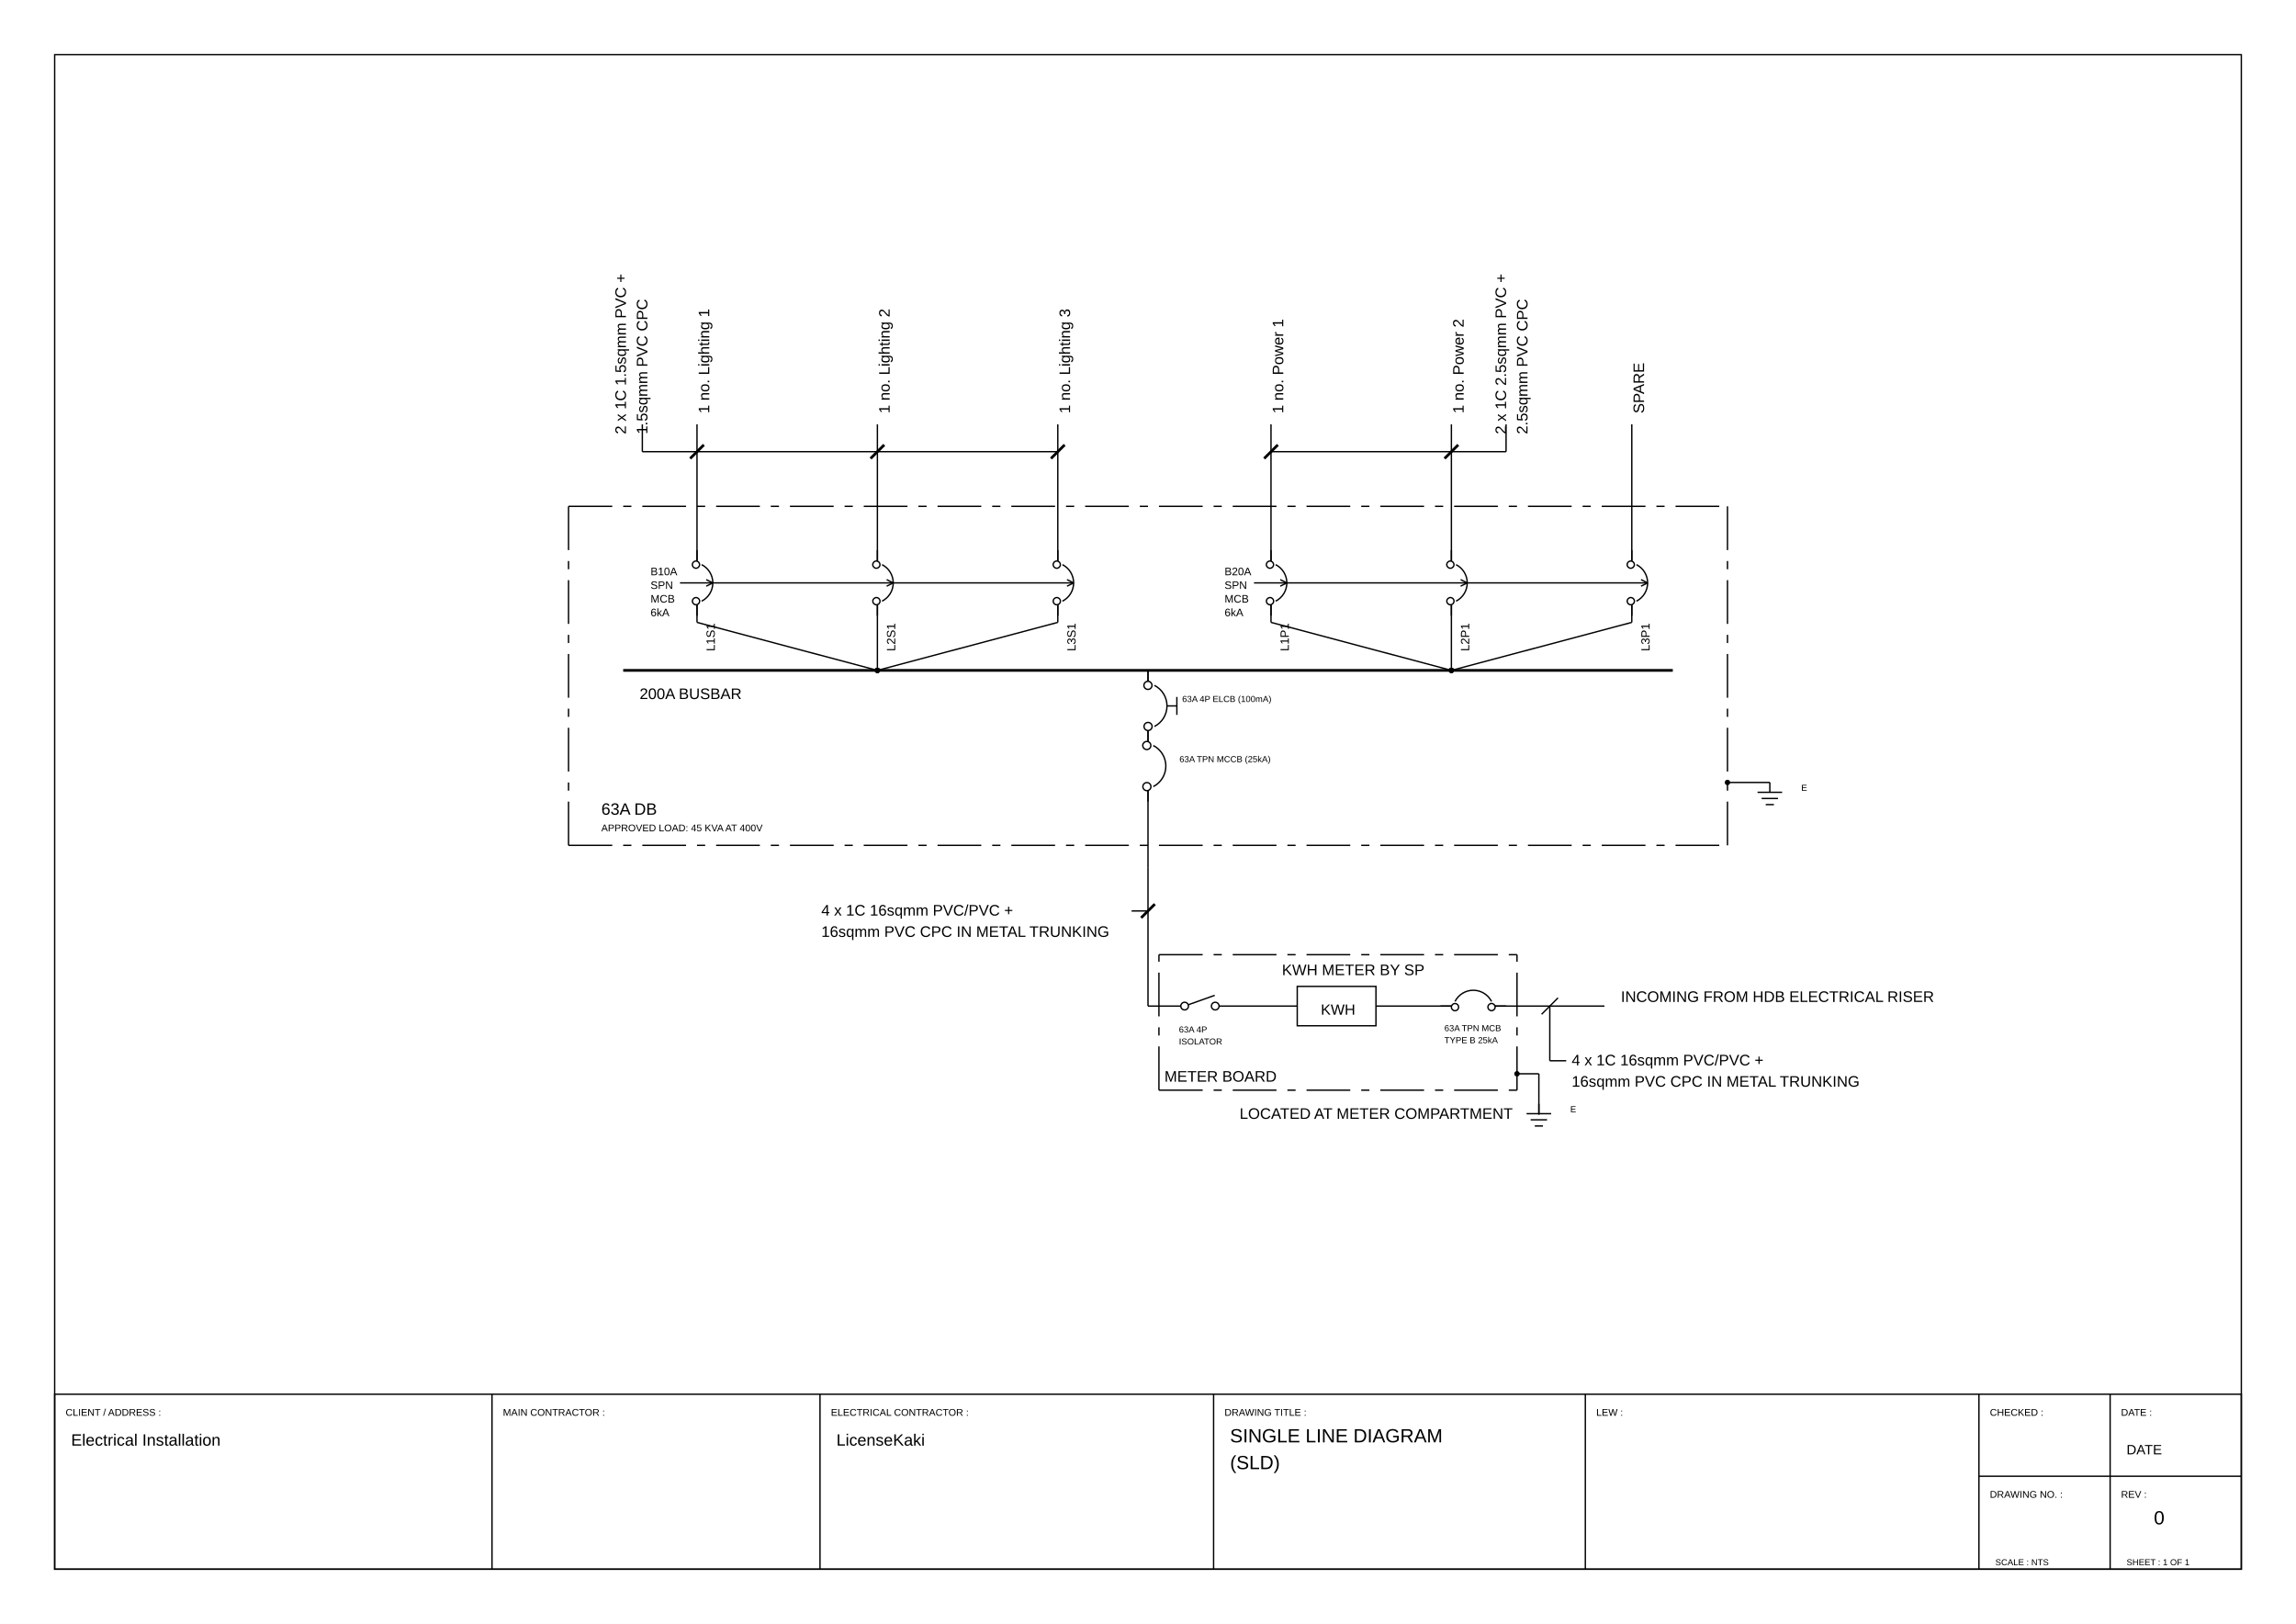
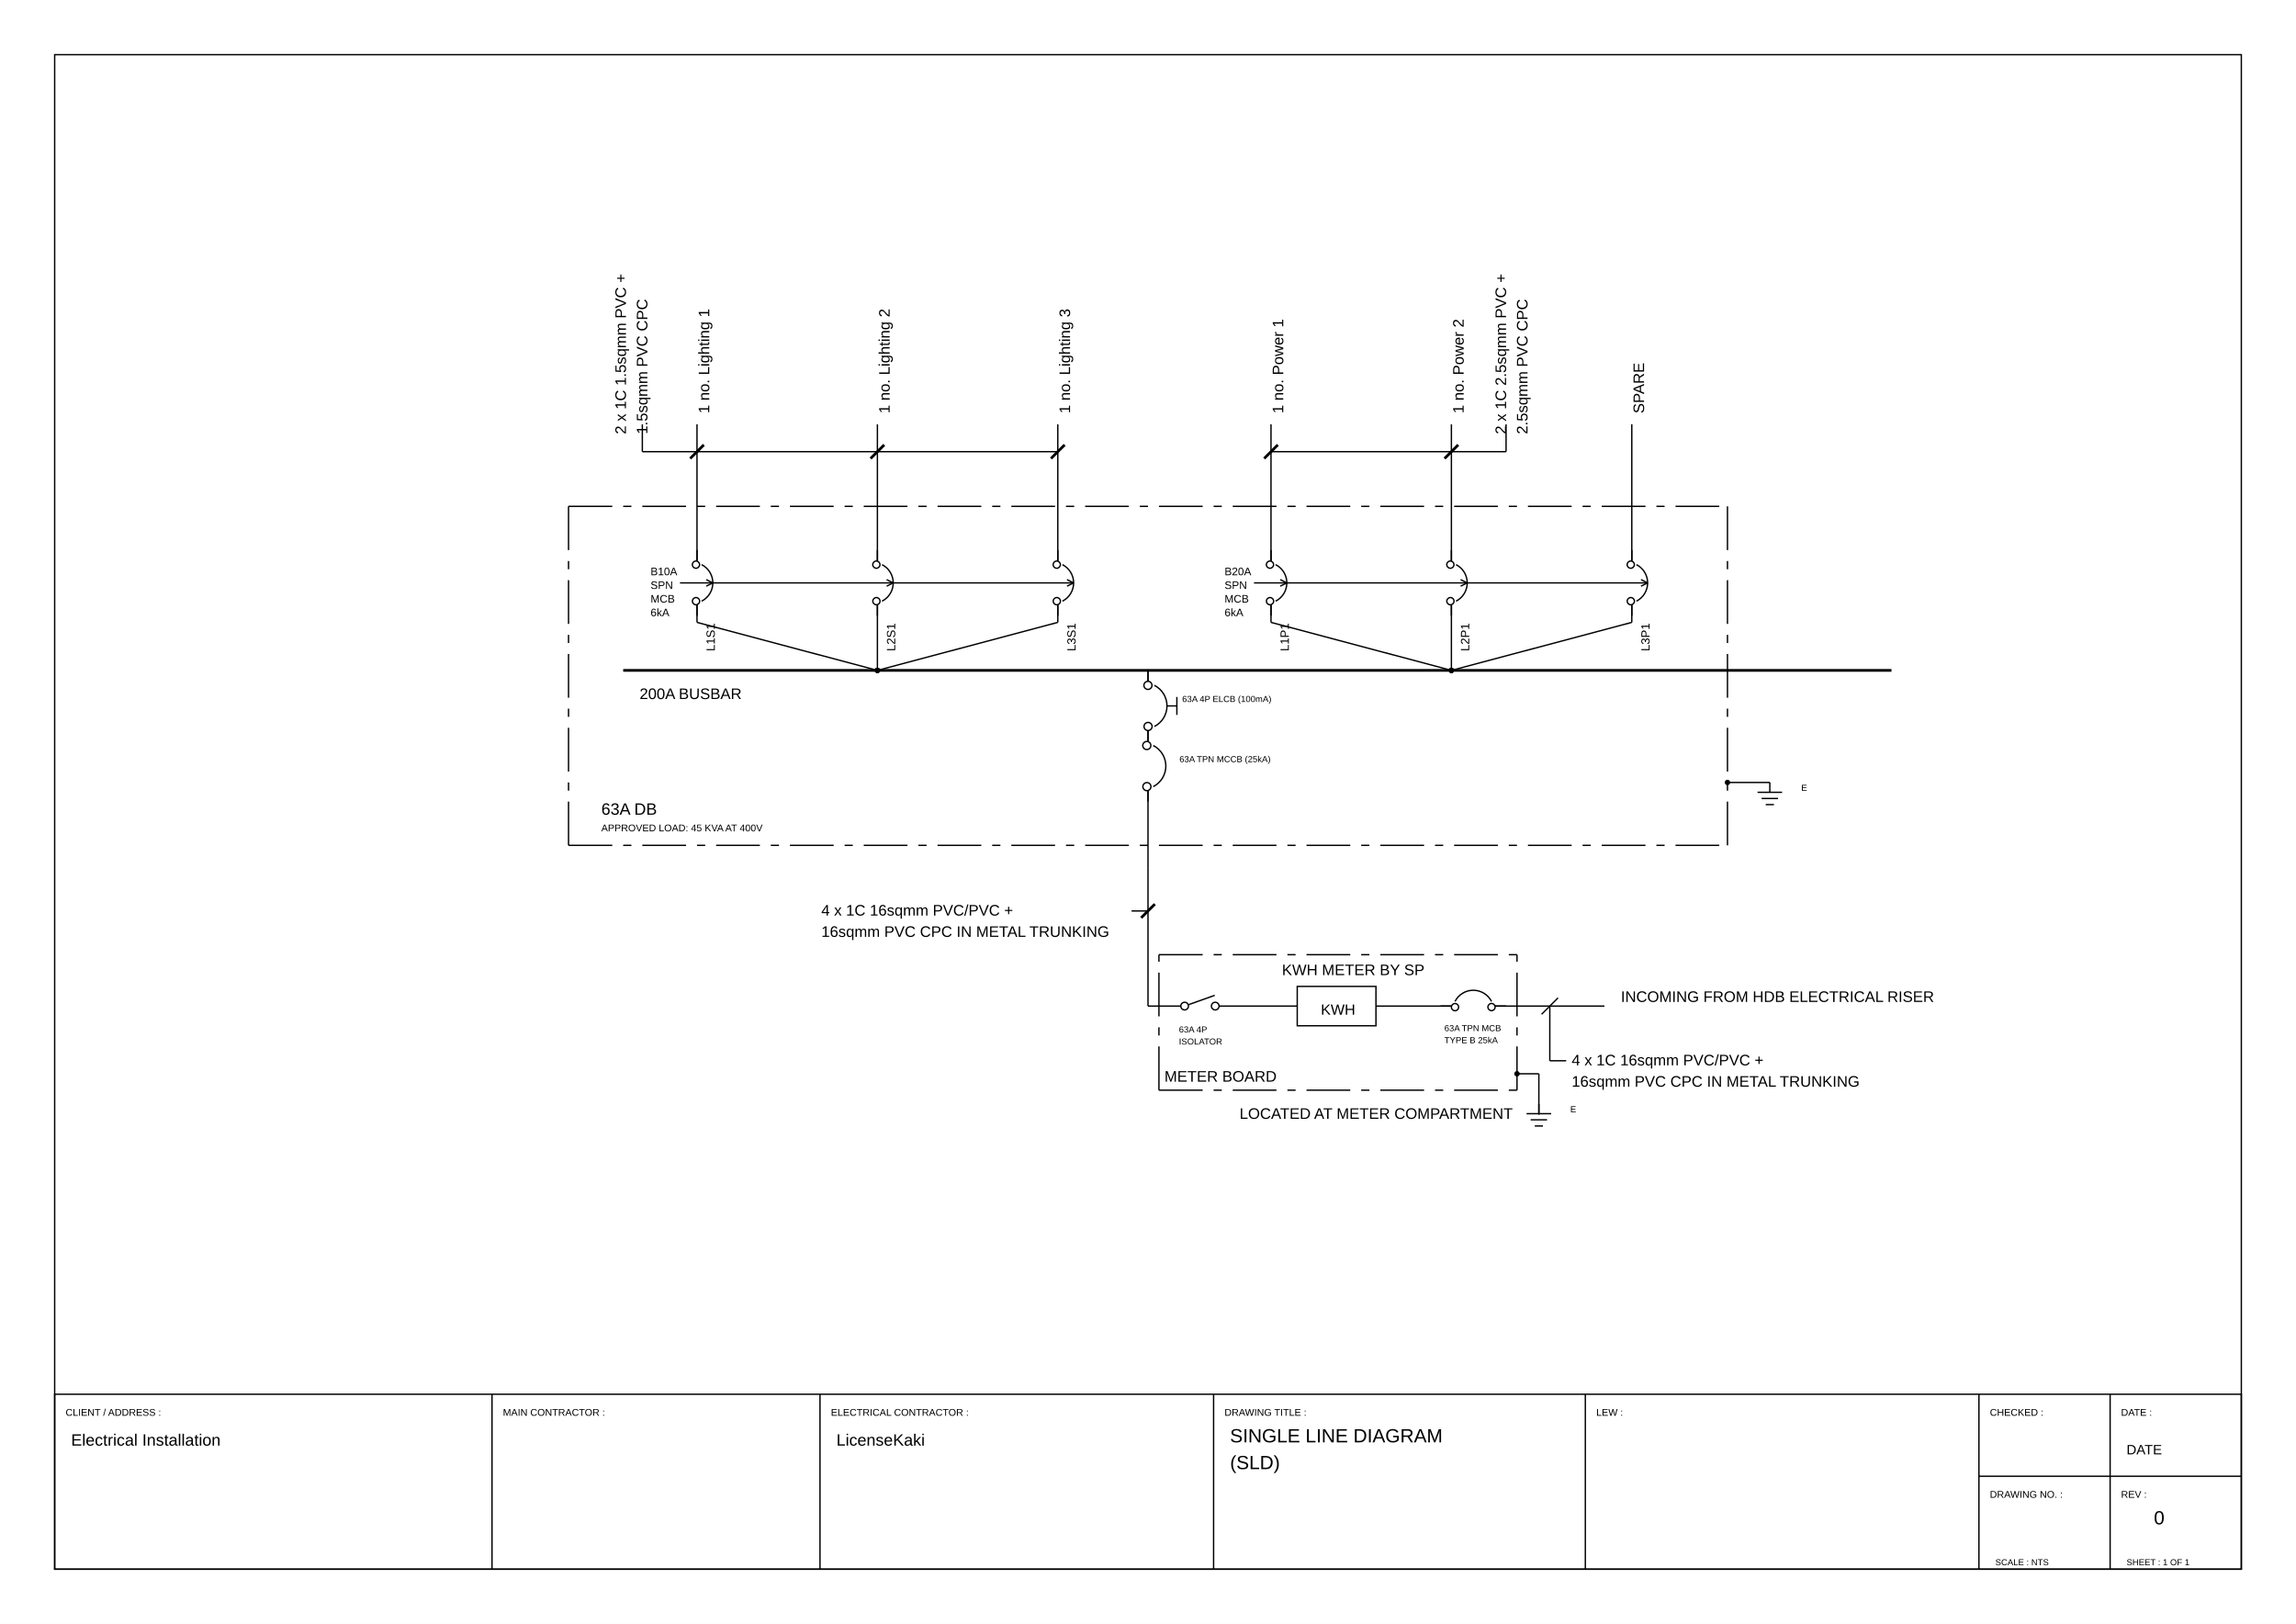
<svg xmlns="http://www.w3.org/2000/svg" viewBox="0 0 420.0 297.0" width="420.0mm" height="297.0mm">
  <rect width="420.0" height="297.0" fill="white" />
  <polygon points="10.00,287.00 410.00,287.00 410.00,10.00 10.00,10.00" stroke="#000000" stroke-width="0.25" fill="none" />
  <polygon points="10.00,287.00 410.00,287.00 410.00,255.00 10.00,255.00" stroke="#000000" stroke-width="0.25" fill="none" />
  <line x1="90.00" y1="255.00" x2="90.00" y2="287.00" stroke="#000000" stroke-width="0.25" fill="none" />
  <line x1="150.00" y1="255.00" x2="150.00" y2="287.00" stroke="#000000" stroke-width="0.25" fill="none" />
  <line x1="222.00" y1="255.00" x2="222.00" y2="287.00" stroke="#000000" stroke-width="0.25" fill="none" />
  <line x1="290.00" y1="255.00" x2="290.00" y2="287.00" stroke="#000000" stroke-width="0.25" fill="none" />
  <line x1="362.00" y1="255.00" x2="362.00" y2="287.00" stroke="#000000" stroke-width="0.25" fill="none" />
  <line x1="362.00" y1="270.00" x2="410.00" y2="270.00" stroke="#000000" stroke-width="0.25" fill="none" />
  <line x1="386.00" y1="255.00" x2="386.00" y2="287.00" stroke="#000000" stroke-width="0.25" fill="none" />
  <text x="12.00" y="258.94" font-family="Arial, Helvetica, sans-serif" font-size="1.8" fill="#000000">CLIENT / ADDRESS :</text>
  <text x="92.00" y="258.94" font-family="Arial, Helvetica, sans-serif" font-size="1.8" fill="#000000">MAIN CONTRACTOR :</text>
  <text x="152.00" y="258.94" font-family="Arial, Helvetica, sans-serif" font-size="1.8" fill="#000000">ELECTRICAL CONTRACTOR :</text>
  <text x="224.00" y="258.94" font-family="Arial, Helvetica, sans-serif" font-size="1.8" fill="#000000">DRAWING TITLE :</text>
  <text x="292.00" y="258.94" font-family="Arial, Helvetica, sans-serif" font-size="1.8" fill="#000000">LEW :</text>
  <text x="364.00" y="258.94" font-family="Arial, Helvetica, sans-serif" font-size="1.8" fill="#000000">CHECKED :</text>
  <text x="388.00" y="258.94" font-family="Arial, Helvetica, sans-serif" font-size="1.8" fill="#000000">DATE :</text>
  <text x="364.00" y="273.94" font-family="Arial, Helvetica, sans-serif" font-size="1.8" fill="#000000">DRAWING NO. :</text>
  <text x="388.00" y="273.94" font-family="Arial, Helvetica, sans-serif" font-size="1.8" fill="#000000">REV :</text>
  <circle cx="216.70" cy="184.01" r="0.70" stroke="#000000" stroke-width="0.25" fill="none" />
  <circle cx="222.30" cy="184.01" r="0.70" stroke="#000000" stroke-width="0.25" fill="none" />
  <polyline points="217.36,183.77 222.21,182.04" stroke="#000000" stroke-width="0.25" fill="none" />
  <text x="215.66" y="188.84" font-family="Arial, Helvetica, sans-serif" font-size="1.6" fill="#000000">
    <tspan x="215.66">63A 4P</tspan>
    <tspan x="215.66" dy="2.2">ISOLATOR</tspan>
  </text>
  <polygon points="237.30,180.41 251.70,180.41 251.70,187.61 237.30,187.61" stroke="#000000" stroke-width="0.25" fill="none" />
  <text x="241.62" y="185.58" font-family="Arial, Helvetica, sans-serif" font-size="2.7" fill="#000000">KWH</text>
  <text x="234.50" y="178.35" font-family="Arial, Helvetica, sans-serif" font-size="2.8" fill="#000000">KWH METER BY SP</text>
  <path d="M 272.84,183.16 A 3.75,3.75 0 0,0 266.16,183.16" stroke="#000000" stroke-width="0.25" fill="none" />
  <circle cx="266.16" cy="184.20" r="0.66" stroke="#000000" stroke-width="0.25" fill="none" />
  <circle cx="272.84" cy="184.19" r="0.66" stroke="#000000" stroke-width="0.25" fill="none" />
  <line x1="265.50" y1="184.01" x2="263.50" y2="184.01" stroke="#000000" stroke-width="0.25" fill="none" />
  <line x1="273.50" y1="184.01" x2="275.50" y2="184.01" stroke="#000000" stroke-width="0.25" fill="none" />
  <text x="264.22" y="188.59" font-family="Arial, Helvetica, sans-serif" font-size="1.6" fill="#000000">
    <tspan x="264.22">63A TPN MCB</tspan>
    <tspan x="264.22" dy="2.2">TYPE B 25kA</tspan>
  </text>
  <text x="296.50" y="183.25" font-family="Arial, Helvetica, sans-serif" font-size="2.8" fill="#000000">INCOMING FROM HDB ELECTRICAL RISER</text>
  <text x="287.50" y="194.85" font-family="Arial, Helvetica, sans-serif" font-size="2.8" fill="#000000">
    <tspan x="287.50">4 x 1C 16sqmm PVC/PVC +</tspan>
    <tspan x="287.50" dy="3.9">16sqmm PVC CPC IN METAL TRUNKING</tspan>
  </text>
  <text x="150.24" y="167.45" font-family="Arial, Helvetica, sans-serif" font-size="2.8" fill="#000000">
    <tspan x="150.24">4 x 1C 16sqmm PVC/PVC +</tspan>
    <tspan x="150.24" dy="3.9">16sqmm PVC CPC IN METAL TRUNKING</tspan>
  </text>
  <text x="213.00" y="197.83" font-family="Arial, Helvetica, sans-serif" font-size="2.8" fill="#000000">METER BOARD</text>
  <text x="226.75" y="204.63" font-family="Arial, Helvetica, sans-serif" font-size="2.8" fill="#000000">LOCATED AT METER COMPARTMENT</text>
  <line x1="281.50" y1="201.89" x2="281.50" y2="203.69" stroke="#000000" stroke-width="0.25" fill="none" />
  <line x1="279.25" y1="203.69" x2="283.75" y2="203.69" stroke="#000000" stroke-width="0.25" fill="none" />
  <line x1="280.00" y1="204.81" x2="283.00" y2="204.81" stroke="#000000" stroke-width="0.25" fill="none" />
  <line x1="280.75" y1="205.94" x2="282.25" y2="205.94" stroke="#000000" stroke-width="0.25" fill="none" />
  <text x="287.25" y="203.42" font-family="Arial, Helvetica, sans-serif" font-size="1.6" fill="#000000">E</text>
  <path d="M 210.96,143.87 A 4.22,4.22 0 0,0 210.96,136.35" stroke="#000000" stroke-width="0.25" fill="none" />
  <circle cx="209.78" cy="136.35" r="0.74" stroke="#000000" stroke-width="0.25" fill="none" />
  <circle cx="209.80" cy="143.87" r="0.74" stroke="#000000" stroke-width="0.25" fill="none" />
  <line x1="210.00" y1="144.61" x2="210.00" y2="146.61" stroke="#000000" stroke-width="0.25" fill="none" />
  <line x1="210.00" y1="135.61" x2="210.00" y2="133.61" stroke="#000000" stroke-width="0.25" fill="none" />
  <text x="215.75" y="139.39" font-family="Arial, Helvetica, sans-serif" font-size="1.6" fill="#000000">63A TPN MCCB (25kA)</text>
  <path d="M 211.17,132.87 A 4.22,4.22 0 0,0 211.17,125.35" stroke="#000000" stroke-width="0.25" fill="none" />
  <circle cx="209.99" cy="125.35" r="0.74" stroke="#000000" stroke-width="0.25" fill="none" />
  <circle cx="210.01" cy="132.87" r="0.74" stroke="#000000" stroke-width="0.25" fill="none" />
  <line x1="213.47" y1="129.11" x2="215.28" y2="129.11" stroke="#000000" stroke-width="0.25" fill="none" />
  <line x1="215.28" y1="130.75" x2="215.28" y2="127.47" stroke="#000000" stroke-width="0.25" fill="none" />
  <line x1="210.00" y1="133.61" x2="210.00" y2="135.61" stroke="#000000" stroke-width="0.25" fill="none" />
  <line x1="210.00" y1="124.61" x2="210.00" y2="122.61" stroke="#000000" stroke-width="0.25" fill="none" />
  <text x="216.25" y="128.39" font-family="Arial, Helvetica, sans-serif" font-size="1.6" fill="#000000">63A 4P ELCB (100mA)</text>
-   <line x1="114.00" y1="122.61" x2="306.00" y2="122.61" stroke="#000000" stroke-width="0.50" fill="none" />
+   <line x1="114.00" y1="122.61" x2="346.00" y2="122.61" stroke="#000000" stroke-width="0.50" fill="none" />
  <text x="117.00" y="127.85" font-family="Arial, Helvetica, sans-serif" font-size="2.8" fill="#000000">200A BUSBAR</text>
  <text x="129.00" y="120.87" font-family="Arial, Helvetica, sans-serif" font-size="2.2" fill="#000000" transform="rotate(-90.0,129.00,119.11)">L1S1</text>
  <path d="M 128.35,109.95 A 3.75,3.75 0 0,0 128.35,103.27" stroke="#000000" stroke-width="0.25" fill="none" />
  <circle cx="127.31" cy="103.27" r="0.66" stroke="#000000" stroke-width="0.25" fill="none" />
  <circle cx="127.32" cy="109.95" r="0.66" stroke="#000000" stroke-width="0.25" fill="none" />
  <line x1="127.50" y1="110.61" x2="127.50" y2="112.61" stroke="#000000" stroke-width="0.25" fill="none" />
  <line x1="127.50" y1="102.61" x2="127.50" y2="100.61" stroke="#000000" stroke-width="0.25" fill="none" />
  <line x1="124.39" y1="106.61" x2="130.39" y2="106.61" stroke="#000000" stroke-width="0.25" fill="none" />
  <line x1="130.39" y1="106.61" x2="129.19" y2="106.01" stroke="#000000" stroke-width="0.25" fill="none" />
  <line x1="130.39" y1="106.61" x2="129.19" y2="107.21" stroke="#000000" stroke-width="0.25" fill="none" />
  <text x="119.00" y="105.21" font-family="Arial, Helvetica, sans-serif" font-size="2.0" fill="#000000">B10A</text>
  <text x="119.00" y="107.71" font-family="Arial, Helvetica, sans-serif" font-size="2.0" fill="#000000">SPN</text>
  <text x="119.00" y="110.21" font-family="Arial, Helvetica, sans-serif" font-size="2.0" fill="#000000">MCB</text>
  <text x="119.00" y="112.71" font-family="Arial, Helvetica, sans-serif" font-size="2.0" fill="#000000">6kA</text>
  <text x="127.50" y="77.85" font-family="Arial, Helvetica, sans-serif" font-size="2.8" fill="#000000" transform="rotate(-90.0,127.50,75.61)">1 no. Lighting 1</text>
  <text x="162.00" y="120.87" font-family="Arial, Helvetica, sans-serif" font-size="2.2" fill="#000000" transform="rotate(-90.0,162.00,119.11)">L2S1</text>
  <path d="M 161.35,109.95 A 3.75,3.75 0 0,0 161.35,103.27" stroke="#000000" stroke-width="0.25" fill="none" />
  <circle cx="160.31" cy="103.27" r="0.66" stroke="#000000" stroke-width="0.25" fill="none" />
  <circle cx="160.32" cy="109.95" r="0.66" stroke="#000000" stroke-width="0.25" fill="none" />
  <line x1="160.50" y1="110.61" x2="160.50" y2="112.61" stroke="#000000" stroke-width="0.25" fill="none" />
  <line x1="160.50" y1="102.61" x2="160.50" y2="100.61" stroke="#000000" stroke-width="0.25" fill="none" />
  <line x1="130.39" y1="106.61" x2="163.39" y2="106.61" stroke="#000000" stroke-width="0.25" fill="none" />
  <line x1="163.39" y1="106.61" x2="162.19" y2="106.01" stroke="#000000" stroke-width="0.25" fill="none" />
  <line x1="163.39" y1="106.61" x2="162.19" y2="107.21" stroke="#000000" stroke-width="0.25" fill="none" />
  <text x="160.50" y="77.85" font-family="Arial, Helvetica, sans-serif" font-size="2.8" fill="#000000" transform="rotate(-90.0,160.50,75.61)">1 no. Lighting 2</text>
  <text x="195.00" y="120.87" font-family="Arial, Helvetica, sans-serif" font-size="2.2" fill="#000000" transform="rotate(-90.0,195.00,119.11)">L3S1</text>
  <path d="M 194.35,109.95 A 3.75,3.75 0 0,0 194.35,103.27" stroke="#000000" stroke-width="0.25" fill="none" />
  <circle cx="193.31" cy="103.27" r="0.66" stroke="#000000" stroke-width="0.25" fill="none" />
  <circle cx="193.32" cy="109.95" r="0.66" stroke="#000000" stroke-width="0.25" fill="none" />
  <line x1="193.50" y1="110.61" x2="193.50" y2="112.61" stroke="#000000" stroke-width="0.25" fill="none" />
  <line x1="193.50" y1="102.61" x2="193.50" y2="100.61" stroke="#000000" stroke-width="0.25" fill="none" />
  <line x1="163.39" y1="106.61" x2="196.39" y2="106.61" stroke="#000000" stroke-width="0.25" fill="none" />
  <line x1="196.39" y1="106.61" x2="195.19" y2="106.01" stroke="#000000" stroke-width="0.25" fill="none" />
  <line x1="196.39" y1="106.61" x2="195.19" y2="107.21" stroke="#000000" stroke-width="0.25" fill="none" />
  <text x="193.50" y="77.85" font-family="Arial, Helvetica, sans-serif" font-size="2.8" fill="#000000" transform="rotate(-90.0,193.50,75.61)">1 no. Lighting 3</text>
  <text x="234.00" y="120.87" font-family="Arial, Helvetica, sans-serif" font-size="2.2" fill="#000000" transform="rotate(-90.0,234.00,119.11)">L1P1</text>
  <path d="M 233.35,109.95 A 3.75,3.75 0 0,0 233.35,103.27" stroke="#000000" stroke-width="0.25" fill="none" />
  <circle cx="232.31" cy="103.27" r="0.66" stroke="#000000" stroke-width="0.25" fill="none" />
  <circle cx="232.32" cy="109.95" r="0.66" stroke="#000000" stroke-width="0.25" fill="none" />
  <line x1="232.50" y1="110.61" x2="232.50" y2="112.61" stroke="#000000" stroke-width="0.25" fill="none" />
  <line x1="232.50" y1="102.61" x2="232.50" y2="100.61" stroke="#000000" stroke-width="0.25" fill="none" />
  <line x1="229.39" y1="106.61" x2="235.39" y2="106.61" stroke="#000000" stroke-width="0.25" fill="none" />
  <line x1="235.39" y1="106.61" x2="234.19" y2="106.01" stroke="#000000" stroke-width="0.25" fill="none" />
  <line x1="235.39" y1="106.61" x2="234.19" y2="107.21" stroke="#000000" stroke-width="0.25" fill="none" />
  <text x="224.00" y="105.21" font-family="Arial, Helvetica, sans-serif" font-size="2.0" fill="#000000">B20A</text>
  <text x="224.00" y="107.71" font-family="Arial, Helvetica, sans-serif" font-size="2.0" fill="#000000">SPN</text>
  <text x="224.00" y="110.21" font-family="Arial, Helvetica, sans-serif" font-size="2.0" fill="#000000">MCB</text>
  <text x="224.00" y="112.71" font-family="Arial, Helvetica, sans-serif" font-size="2.0" fill="#000000">6kA</text>
  <text x="232.50" y="77.85" font-family="Arial, Helvetica, sans-serif" font-size="2.8" fill="#000000" transform="rotate(-90.0,232.50,75.61)">1 no. Power 1</text>
  <text x="267.00" y="120.87" font-family="Arial, Helvetica, sans-serif" font-size="2.2" fill="#000000" transform="rotate(-90.0,267.00,119.11)">L2P1</text>
  <path d="M 266.35,109.95 A 3.75,3.75 0 0,0 266.35,103.27" stroke="#000000" stroke-width="0.25" fill="none" />
  <circle cx="265.31" cy="103.27" r="0.66" stroke="#000000" stroke-width="0.25" fill="none" />
  <circle cx="265.32" cy="109.95" r="0.66" stroke="#000000" stroke-width="0.25" fill="none" />
  <line x1="265.50" y1="110.61" x2="265.50" y2="112.61" stroke="#000000" stroke-width="0.25" fill="none" />
  <line x1="265.50" y1="102.61" x2="265.50" y2="100.61" stroke="#000000" stroke-width="0.25" fill="none" />
  <line x1="235.39" y1="106.61" x2="268.39" y2="106.61" stroke="#000000" stroke-width="0.25" fill="none" />
  <line x1="268.39" y1="106.61" x2="267.19" y2="106.01" stroke="#000000" stroke-width="0.25" fill="none" />
  <line x1="268.39" y1="106.61" x2="267.19" y2="107.21" stroke="#000000" stroke-width="0.25" fill="none" />
  <text x="265.50" y="77.85" font-family="Arial, Helvetica, sans-serif" font-size="2.8" fill="#000000" transform="rotate(-90.0,265.50,75.61)">1 no. Power 2</text>
  <text x="300.00" y="120.87" font-family="Arial, Helvetica, sans-serif" font-size="2.2" fill="#000000" transform="rotate(-90.0,300.00,119.11)">L3P1</text>
  <path d="M 299.35,109.95 A 3.75,3.75 0 0,0 299.35,103.27" stroke="#000000" stroke-width="0.25" fill="none" />
  <circle cx="298.31" cy="103.27" r="0.66" stroke="#000000" stroke-width="0.25" fill="none" />
  <circle cx="298.32" cy="109.95" r="0.66" stroke="#000000" stroke-width="0.25" fill="none" />
  <line x1="298.50" y1="110.61" x2="298.50" y2="112.61" stroke="#000000" stroke-width="0.25" fill="none" />
  <line x1="298.50" y1="102.61" x2="298.50" y2="100.61" stroke="#000000" stroke-width="0.25" fill="none" />
  <line x1="268.39" y1="106.61" x2="301.39" y2="106.61" stroke="#000000" stroke-width="0.25" fill="none" />
  <line x1="301.39" y1="106.61" x2="300.19" y2="106.01" stroke="#000000" stroke-width="0.25" fill="none" />
  <line x1="301.39" y1="106.61" x2="300.19" y2="107.21" stroke="#000000" stroke-width="0.25" fill="none" />
  <text x="298.50" y="77.85" font-family="Arial, Helvetica, sans-serif" font-size="2.8" fill="#000000" transform="rotate(-90.0,298.50,75.61)">SPARE</text>
  <text x="114.50" y="79.41" font-family="Arial, Helvetica, sans-serif" font-size="2.8" fill="#000000" transform="rotate(-90.0,114.50,79.41)">2 x 1C 1.5sqmm PVC +</text>
  <text x="118.42" y="79.41" font-family="Arial, Helvetica, sans-serif" font-size="2.8" fill="#000000" transform="rotate(-90.0,118.42,79.41)">1.5sqmm PVC CPC</text>
  <text x="275.50" y="79.41" font-family="Arial, Helvetica, sans-serif" font-size="2.8" fill="#000000" transform="rotate(-90.0,275.50,79.41)">2 x 1C 2.5sqmm PVC +</text>
  <text x="279.42" y="79.41" font-family="Arial, Helvetica, sans-serif" font-size="2.8" fill="#000000" transform="rotate(-90.0,279.42,79.41)">2.5sqmm PVC CPC</text>
  <text x="110.00" y="149.01" font-family="Arial, Helvetica, sans-serif" font-size="3.0" fill="#000000">63A DB</text>
  <text x="110.00" y="152.05" font-family="Arial, Helvetica, sans-serif" font-size="1.8" fill="#000000">APPROVED LOAD: 45 KVA AT 400V</text>
  <line x1="323.75" y1="143.11" x2="323.75" y2="144.91" stroke="#000000" stroke-width="0.25" fill="none" />
  <line x1="321.50" y1="144.91" x2="326.00" y2="144.91" stroke="#000000" stroke-width="0.25" fill="none" />
  <line x1="322.25" y1="146.04" x2="325.25" y2="146.04" stroke="#000000" stroke-width="0.25" fill="none" />
  <line x1="323.00" y1="147.16" x2="324.50" y2="147.16" stroke="#000000" stroke-width="0.25" fill="none" />
  <text x="329.50" y="144.64" font-family="Arial, Helvetica, sans-serif" font-size="1.6" fill="#000000">E</text>
  <line x1="210.00" y1="184.01" x2="216.00" y2="184.01" stroke="#000000" stroke-width="0.25" fill="none" />
  <line x1="223.00" y1="184.01" x2="237.30" y2="184.01" stroke="#000000" stroke-width="0.25" fill="none" />
  <line x1="251.70" y1="184.01" x2="265.50" y2="184.01" stroke="#000000" stroke-width="0.25" fill="none" />
  <line x1="273.50" y1="184.01" x2="293.50" y2="184.01" stroke="#000000" stroke-width="0.25" fill="none" />
  <line x1="282.00" y1="185.51" x2="285.00" y2="182.51" stroke="#000000" stroke-width="0.25" fill="none" />
  <line x1="283.50" y1="184.01" x2="283.50" y2="194.01" stroke="#000000" stroke-width="0.25" fill="none" />
  <line x1="283.50" y1="194.01" x2="286.50" y2="194.01" stroke="#000000" stroke-width="0.25" fill="none" />
  <line x1="210.00" y1="184.01" x2="210.00" y2="158.61" stroke="#000000" stroke-width="0.25" fill="none" />
  <line x1="210.00" y1="166.61" x2="207.00" y2="166.61" stroke="#000000" stroke-width="0.25" fill="none" />
  <line x1="277.50" y1="196.39" x2="281.50" y2="196.39" stroke="#000000" stroke-width="0.25" fill="none" />
  <line x1="281.50" y1="196.39" x2="281.50" y2="203.89" stroke="#000000" stroke-width="0.25" fill="none" />
  <line x1="210.00" y1="158.61" x2="210.00" y2="144.61" stroke="#000000" stroke-width="0.25" fill="none" />
  <line x1="210.00" y1="124.61" x2="210.00" y2="122.61" stroke="#000000" stroke-width="0.25" fill="none" />
  <line x1="127.50" y1="113.83" x2="127.50" y2="110.61" stroke="#000000" stroke-width="0.25" fill="none" />
  <line x1="127.50" y1="102.61" x2="127.50" y2="77.61" stroke="#000000" stroke-width="0.25" fill="none" />
  <line x1="160.50" y1="122.61" x2="160.50" y2="110.61" stroke="#000000" stroke-width="0.25" fill="none" />
  <line x1="160.50" y1="102.61" x2="160.50" y2="77.61" stroke="#000000" stroke-width="0.25" fill="none" />
  <line x1="193.50" y1="113.83" x2="193.50" y2="110.61" stroke="#000000" stroke-width="0.25" fill="none" />
  <line x1="193.50" y1="102.61" x2="193.50" y2="77.61" stroke="#000000" stroke-width="0.25" fill="none" />
  <line x1="232.50" y1="113.83" x2="232.50" y2="110.61" stroke="#000000" stroke-width="0.25" fill="none" />
  <line x1="232.50" y1="102.61" x2="232.50" y2="77.61" stroke="#000000" stroke-width="0.25" fill="none" />
  <line x1="265.50" y1="122.61" x2="265.50" y2="110.61" stroke="#000000" stroke-width="0.25" fill="none" />
  <line x1="265.50" y1="102.61" x2="265.50" y2="77.61" stroke="#000000" stroke-width="0.25" fill="none" />
  <line x1="298.50" y1="113.83" x2="298.50" y2="110.61" stroke="#000000" stroke-width="0.25" fill="none" />
  <line x1="298.50" y1="102.61" x2="298.50" y2="77.61" stroke="#000000" stroke-width="0.25" fill="none" />
  <line x1="117.50" y1="82.61" x2="193.50" y2="82.61" stroke="#000000" stroke-width="0.25" fill="none" />
  <line x1="117.50" y1="82.61" x2="117.50" y2="77.61" stroke="#000000" stroke-width="0.25" fill="none" />
  <line x1="232.50" y1="82.61" x2="275.50" y2="82.61" stroke="#000000" stroke-width="0.25" fill="none" />
  <line x1="275.50" y1="82.61" x2="275.50" y2="77.61" stroke="#000000" stroke-width="0.25" fill="none" />
  <line x1="316.00" y1="143.11" x2="323.75" y2="143.11" stroke="#000000" stroke-width="0.25" fill="none" />
  <line x1="208.75" y1="167.86" x2="211.25" y2="165.36" stroke="#000000" stroke-width="0.50" fill="none" />
  <line x1="126.25" y1="83.86" x2="128.75" y2="81.36" stroke="#000000" stroke-width="0.50" fill="none" />
  <line x1="159.25" y1="83.86" x2="161.75" y2="81.36" stroke="#000000" stroke-width="0.50" fill="none" />
  <line x1="192.25" y1="83.86" x2="194.75" y2="81.36" stroke="#000000" stroke-width="0.50" fill="none" />
  <line x1="231.25" y1="83.86" x2="233.75" y2="81.36" stroke="#000000" stroke-width="0.50" fill="none" />
  <line x1="264.25" y1="83.86" x2="266.75" y2="81.36" stroke="#000000" stroke-width="0.50" fill="none" />
  <line x1="160.50" y1="122.61" x2="127.50" y2="113.83" stroke="#000000" stroke-width="0.25" fill="none" />
  <line x1="160.50" y1="122.61" x2="193.50" y2="113.83" stroke="#000000" stroke-width="0.25" fill="none" />
  <line x1="265.50" y1="122.61" x2="232.50" y2="113.83" stroke="#000000" stroke-width="0.25" fill="none" />
  <line x1="265.50" y1="122.61" x2="298.50" y2="113.83" stroke="#000000" stroke-width="0.25" fill="none" />
  <line x1="212.00" y1="199.39" x2="220.00" y2="199.39" stroke="#000000" stroke-width="0.25" fill="none" />
  <line x1="222.00" y1="199.39" x2="223.50" y2="199.39" stroke="#000000" stroke-width="0.25" fill="none" />
  <line x1="225.50" y1="199.39" x2="233.50" y2="199.39" stroke="#000000" stroke-width="0.25" fill="none" />
  <line x1="235.50" y1="199.39" x2="237.00" y2="199.39" stroke="#000000" stroke-width="0.25" fill="none" />
  <line x1="239.00" y1="199.39" x2="247.00" y2="199.39" stroke="#000000" stroke-width="0.25" fill="none" />
  <line x1="249.00" y1="199.39" x2="250.50" y2="199.39" stroke="#000000" stroke-width="0.25" fill="none" />
  <line x1="252.50" y1="199.39" x2="260.50" y2="199.39" stroke="#000000" stroke-width="0.25" fill="none" />
  <line x1="262.50" y1="199.39" x2="264.00" y2="199.39" stroke="#000000" stroke-width="0.25" fill="none" />
  <line x1="266.00" y1="199.39" x2="274.00" y2="199.39" stroke="#000000" stroke-width="0.25" fill="none" />
  <line x1="276.00" y1="199.39" x2="277.50" y2="199.39" stroke="#000000" stroke-width="0.25" fill="none" />
  <line x1="212.00" y1="174.61" x2="220.00" y2="174.61" stroke="#000000" stroke-width="0.25" fill="none" />
  <line x1="222.00" y1="174.61" x2="223.50" y2="174.61" stroke="#000000" stroke-width="0.25" fill="none" />
  <line x1="225.50" y1="174.61" x2="233.50" y2="174.61" stroke="#000000" stroke-width="0.25" fill="none" />
  <line x1="235.50" y1="174.61" x2="237.00" y2="174.61" stroke="#000000" stroke-width="0.25" fill="none" />
  <line x1="239.00" y1="174.61" x2="247.00" y2="174.61" stroke="#000000" stroke-width="0.25" fill="none" />
  <line x1="249.00" y1="174.61" x2="250.50" y2="174.61" stroke="#000000" stroke-width="0.25" fill="none" />
  <line x1="252.50" y1="174.61" x2="260.50" y2="174.61" stroke="#000000" stroke-width="0.25" fill="none" />
  <line x1="262.50" y1="174.61" x2="264.00" y2="174.61" stroke="#000000" stroke-width="0.25" fill="none" />
  <line x1="266.00" y1="174.61" x2="274.00" y2="174.61" stroke="#000000" stroke-width="0.25" fill="none" />
  <line x1="276.00" y1="174.61" x2="277.50" y2="174.61" stroke="#000000" stroke-width="0.25" fill="none" />
  <line x1="212.00" y1="199.39" x2="212.00" y2="191.39" stroke="#000000" stroke-width="0.25" fill="none" />
  <line x1="212.00" y1="189.39" x2="212.00" y2="187.89" stroke="#000000" stroke-width="0.25" fill="none" />
  <line x1="212.00" y1="185.89" x2="212.00" y2="177.89" stroke="#000000" stroke-width="0.25" fill="none" />
  <line x1="212.00" y1="175.89" x2="212.00" y2="174.61" stroke="#000000" stroke-width="0.25" fill="none" />
  <line x1="277.50" y1="199.39" x2="277.50" y2="191.39" stroke="#000000" stroke-width="0.25" fill="none" />
  <line x1="277.50" y1="189.39" x2="277.50" y2="187.89" stroke="#000000" stroke-width="0.25" fill="none" />
  <line x1="277.50" y1="185.89" x2="277.50" y2="177.89" stroke="#000000" stroke-width="0.25" fill="none" />
  <line x1="277.50" y1="175.89" x2="277.50" y2="174.61" stroke="#000000" stroke-width="0.25" fill="none" />
  <line x1="104.00" y1="154.61" x2="112.00" y2="154.61" stroke="#000000" stroke-width="0.25" fill="none" />
  <line x1="114.00" y1="154.61" x2="115.50" y2="154.61" stroke="#000000" stroke-width="0.25" fill="none" />
  <line x1="117.50" y1="154.61" x2="125.50" y2="154.61" stroke="#000000" stroke-width="0.25" fill="none" />
  <line x1="127.50" y1="154.61" x2="129.00" y2="154.61" stroke="#000000" stroke-width="0.25" fill="none" />
  <line x1="131.00" y1="154.61" x2="139.00" y2="154.61" stroke="#000000" stroke-width="0.25" fill="none" />
  <line x1="141.00" y1="154.61" x2="142.50" y2="154.61" stroke="#000000" stroke-width="0.25" fill="none" />
  <line x1="144.50" y1="154.61" x2="152.50" y2="154.61" stroke="#000000" stroke-width="0.25" fill="none" />
  <line x1="154.50" y1="154.61" x2="156.00" y2="154.61" stroke="#000000" stroke-width="0.25" fill="none" />
  <line x1="158.00" y1="154.61" x2="166.00" y2="154.61" stroke="#000000" stroke-width="0.25" fill="none" />
  <line x1="168.00" y1="154.61" x2="169.50" y2="154.61" stroke="#000000" stroke-width="0.25" fill="none" />
  <line x1="171.50" y1="154.61" x2="179.50" y2="154.61" stroke="#000000" stroke-width="0.25" fill="none" />
  <line x1="181.50" y1="154.61" x2="183.00" y2="154.61" stroke="#000000" stroke-width="0.25" fill="none" />
  <line x1="185.00" y1="154.61" x2="193.00" y2="154.61" stroke="#000000" stroke-width="0.25" fill="none" />
  <line x1="195.00" y1="154.61" x2="196.50" y2="154.61" stroke="#000000" stroke-width="0.25" fill="none" />
  <line x1="198.50" y1="154.61" x2="206.50" y2="154.61" stroke="#000000" stroke-width="0.25" fill="none" />
  <line x1="208.50" y1="154.61" x2="210.00" y2="154.61" stroke="#000000" stroke-width="0.25" fill="none" />
  <line x1="212.00" y1="154.61" x2="220.00" y2="154.61" stroke="#000000" stroke-width="0.25" fill="none" />
  <line x1="222.00" y1="154.61" x2="223.50" y2="154.61" stroke="#000000" stroke-width="0.25" fill="none" />
  <line x1="225.50" y1="154.61" x2="233.50" y2="154.61" stroke="#000000" stroke-width="0.25" fill="none" />
  <line x1="235.50" y1="154.61" x2="237.00" y2="154.61" stroke="#000000" stroke-width="0.25" fill="none" />
  <line x1="239.00" y1="154.61" x2="247.00" y2="154.61" stroke="#000000" stroke-width="0.25" fill="none" />
  <line x1="249.00" y1="154.61" x2="250.50" y2="154.61" stroke="#000000" stroke-width="0.25" fill="none" />
  <line x1="252.50" y1="154.61" x2="260.50" y2="154.61" stroke="#000000" stroke-width="0.25" fill="none" />
  <line x1="262.50" y1="154.61" x2="264.00" y2="154.61" stroke="#000000" stroke-width="0.25" fill="none" />
  <line x1="266.00" y1="154.61" x2="274.00" y2="154.61" stroke="#000000" stroke-width="0.25" fill="none" />
  <line x1="276.00" y1="154.61" x2="277.50" y2="154.61" stroke="#000000" stroke-width="0.25" fill="none" />
  <line x1="279.50" y1="154.61" x2="287.50" y2="154.61" stroke="#000000" stroke-width="0.25" fill="none" />
  <line x1="289.50" y1="154.61" x2="291.00" y2="154.61" stroke="#000000" stroke-width="0.25" fill="none" />
  <line x1="293.00" y1="154.61" x2="301.00" y2="154.61" stroke="#000000" stroke-width="0.25" fill="none" />
  <line x1="303.00" y1="154.61" x2="304.50" y2="154.61" stroke="#000000" stroke-width="0.25" fill="none" />
  <line x1="306.50" y1="154.61" x2="314.50" y2="154.61" stroke="#000000" stroke-width="0.25" fill="none" />
  <line x1="104.00" y1="92.61" x2="112.00" y2="92.61" stroke="#000000" stroke-width="0.25" fill="none" />
  <line x1="114.00" y1="92.61" x2="115.50" y2="92.61" stroke="#000000" stroke-width="0.25" fill="none" />
  <line x1="117.50" y1="92.61" x2="125.50" y2="92.61" stroke="#000000" stroke-width="0.25" fill="none" />
  <line x1="127.50" y1="92.61" x2="129.00" y2="92.61" stroke="#000000" stroke-width="0.25" fill="none" />
  <line x1="131.00" y1="92.61" x2="139.00" y2="92.61" stroke="#000000" stroke-width="0.25" fill="none" />
  <line x1="141.00" y1="92.61" x2="142.50" y2="92.61" stroke="#000000" stroke-width="0.25" fill="none" />
  <line x1="144.50" y1="92.61" x2="152.50" y2="92.61" stroke="#000000" stroke-width="0.25" fill="none" />
  <line x1="154.50" y1="92.61" x2="156.00" y2="92.61" stroke="#000000" stroke-width="0.25" fill="none" />
  <line x1="158.00" y1="92.61" x2="166.00" y2="92.61" stroke="#000000" stroke-width="0.25" fill="none" />
  <line x1="168.00" y1="92.61" x2="169.50" y2="92.61" stroke="#000000" stroke-width="0.25" fill="none" />
  <line x1="171.50" y1="92.61" x2="179.50" y2="92.61" stroke="#000000" stroke-width="0.25" fill="none" />
  <line x1="181.50" y1="92.61" x2="183.00" y2="92.61" stroke="#000000" stroke-width="0.25" fill="none" />
  <line x1="185.00" y1="92.61" x2="193.00" y2="92.61" stroke="#000000" stroke-width="0.25" fill="none" />
  <line x1="195.00" y1="92.61" x2="196.50" y2="92.61" stroke="#000000" stroke-width="0.25" fill="none" />
  <line x1="198.50" y1="92.61" x2="206.50" y2="92.61" stroke="#000000" stroke-width="0.25" fill="none" />
  <line x1="208.50" y1="92.61" x2="210.00" y2="92.61" stroke="#000000" stroke-width="0.25" fill="none" />
  <line x1="212.00" y1="92.61" x2="220.00" y2="92.61" stroke="#000000" stroke-width="0.25" fill="none" />
  <line x1="222.00" y1="92.61" x2="223.50" y2="92.61" stroke="#000000" stroke-width="0.25" fill="none" />
  <line x1="225.50" y1="92.61" x2="233.50" y2="92.61" stroke="#000000" stroke-width="0.25" fill="none" />
  <line x1="235.50" y1="92.61" x2="237.00" y2="92.61" stroke="#000000" stroke-width="0.25" fill="none" />
  <line x1="239.00" y1="92.61" x2="247.00" y2="92.61" stroke="#000000" stroke-width="0.25" fill="none" />
  <line x1="249.00" y1="92.61" x2="250.50" y2="92.61" stroke="#000000" stroke-width="0.25" fill="none" />
  <line x1="252.50" y1="92.61" x2="260.50" y2="92.61" stroke="#000000" stroke-width="0.25" fill="none" />
  <line x1="262.50" y1="92.61" x2="264.00" y2="92.61" stroke="#000000" stroke-width="0.25" fill="none" />
  <line x1="266.00" y1="92.61" x2="274.00" y2="92.61" stroke="#000000" stroke-width="0.25" fill="none" />
  <line x1="276.00" y1="92.61" x2="277.50" y2="92.61" stroke="#000000" stroke-width="0.25" fill="none" />
  <line x1="279.50" y1="92.61" x2="287.50" y2="92.61" stroke="#000000" stroke-width="0.25" fill="none" />
  <line x1="289.50" y1="92.61" x2="291.00" y2="92.61" stroke="#000000" stroke-width="0.25" fill="none" />
  <line x1="293.00" y1="92.61" x2="301.00" y2="92.61" stroke="#000000" stroke-width="0.25" fill="none" />
  <line x1="303.00" y1="92.61" x2="304.50" y2="92.61" stroke="#000000" stroke-width="0.25" fill="none" />
  <line x1="306.50" y1="92.61" x2="314.50" y2="92.61" stroke="#000000" stroke-width="0.25" fill="none" />
  <line x1="104.00" y1="154.61" x2="104.00" y2="146.61" stroke="#000000" stroke-width="0.25" fill="none" />
  <line x1="104.00" y1="144.61" x2="104.00" y2="143.11" stroke="#000000" stroke-width="0.25" fill="none" />
  <line x1="104.00" y1="141.11" x2="104.00" y2="133.11" stroke="#000000" stroke-width="0.25" fill="none" />
  <line x1="104.00" y1="131.11" x2="104.00" y2="129.61" stroke="#000000" stroke-width="0.25" fill="none" />
  <line x1="104.00" y1="127.61" x2="104.00" y2="119.61" stroke="#000000" stroke-width="0.25" fill="none" />
  <line x1="104.00" y1="117.61" x2="104.00" y2="116.11" stroke="#000000" stroke-width="0.25" fill="none" />
  <line x1="104.00" y1="114.11" x2="104.00" y2="106.11" stroke="#000000" stroke-width="0.25" fill="none" />
  <line x1="104.00" y1="104.11" x2="104.00" y2="102.61" stroke="#000000" stroke-width="0.25" fill="none" />
  <line x1="104.00" y1="100.61" x2="104.00" y2="92.61" stroke="#000000" stroke-width="0.25" fill="none" />
  <line x1="316.00" y1="154.61" x2="316.00" y2="146.61" stroke="#000000" stroke-width="0.25" fill="none" />
  <line x1="316.00" y1="144.61" x2="316.00" y2="143.11" stroke="#000000" stroke-width="0.25" fill="none" />
  <line x1="316.00" y1="141.11" x2="316.00" y2="133.11" stroke="#000000" stroke-width="0.25" fill="none" />
  <line x1="316.00" y1="131.11" x2="316.00" y2="129.61" stroke="#000000" stroke-width="0.25" fill="none" />
  <line x1="316.00" y1="127.61" x2="316.00" y2="119.61" stroke="#000000" stroke-width="0.25" fill="none" />
  <line x1="316.00" y1="117.61" x2="316.00" y2="116.11" stroke="#000000" stroke-width="0.25" fill="none" />
  <line x1="316.00" y1="114.11" x2="316.00" y2="106.11" stroke="#000000" stroke-width="0.25" fill="none" />
  <line x1="316.00" y1="104.11" x2="316.00" y2="102.61" stroke="#000000" stroke-width="0.25" fill="none" />
  <line x1="316.00" y1="100.61" x2="316.00" y2="92.61" stroke="#000000" stroke-width="0.25" fill="none" />
  <circle cx="277.50" cy="196.39" r="0.50" fill="rgb(0,0,0)" stroke="none" />
  <circle cx="160.50" cy="122.61" r="0.50" fill="rgb(0,0,0)" stroke="none" />
  <circle cx="160.50" cy="122.61" r="0.50" fill="rgb(0,0,0)" stroke="none" />
  <circle cx="160.50" cy="122.61" r="0.50" fill="rgb(0,0,0)" stroke="none" />
  <circle cx="265.50" cy="122.61" r="0.50" fill="rgb(0,0,0)" stroke="none" />
  <circle cx="265.50" cy="122.61" r="0.50" fill="rgb(0,0,0)" stroke="none" />
  <circle cx="265.50" cy="122.61" r="0.50" fill="rgb(0,0,0)" stroke="none" />
  <circle cx="316.00" cy="143.11" r="0.50" fill="rgb(0,0,0)" stroke="none" />
  <text x="13.00" y="264.40" font-family="Arial, Helvetica, sans-serif" font-size="3.0" fill="#000000">Electrical Installation</text>
  <text x="153.00" y="264.40" font-family="Arial, Helvetica, sans-serif" font-size="3.0" fill="#000000">LicenseKaki</text>
  <text x="225.00" y="263.80" font-family="Arial, Helvetica, sans-serif" font-size="3.5" fill="#000000">
    <tspan x="225.00">SINGLE LINE DIAGRAM</tspan>
    <tspan x="225.00" dy="4.9">(SLD)</tspan>
  </text>
  <text x="389.00" y="266.00" font-family="Arial, Helvetica, sans-serif" font-size="2.5" fill="#000000">DATE</text>
  <text x="365.00" y="278.00" font-family="Arial, Helvetica, sans-serif" font-size="2.5" fill="#000000" />
  <text x="394.00" y="278.80" font-family="Arial, Helvetica, sans-serif" font-size="3.5" fill="#000000">0</text>
  <text x="365.00" y="286.28" font-family="Arial, Helvetica, sans-serif" font-size="1.6" fill="#000000">SCALE : NTS</text>
  <text x="389.00" y="286.28" font-family="Arial, Helvetica, sans-serif" font-size="1.6" fill="#000000">SHEET : 1 OF 1</text>
</svg>
